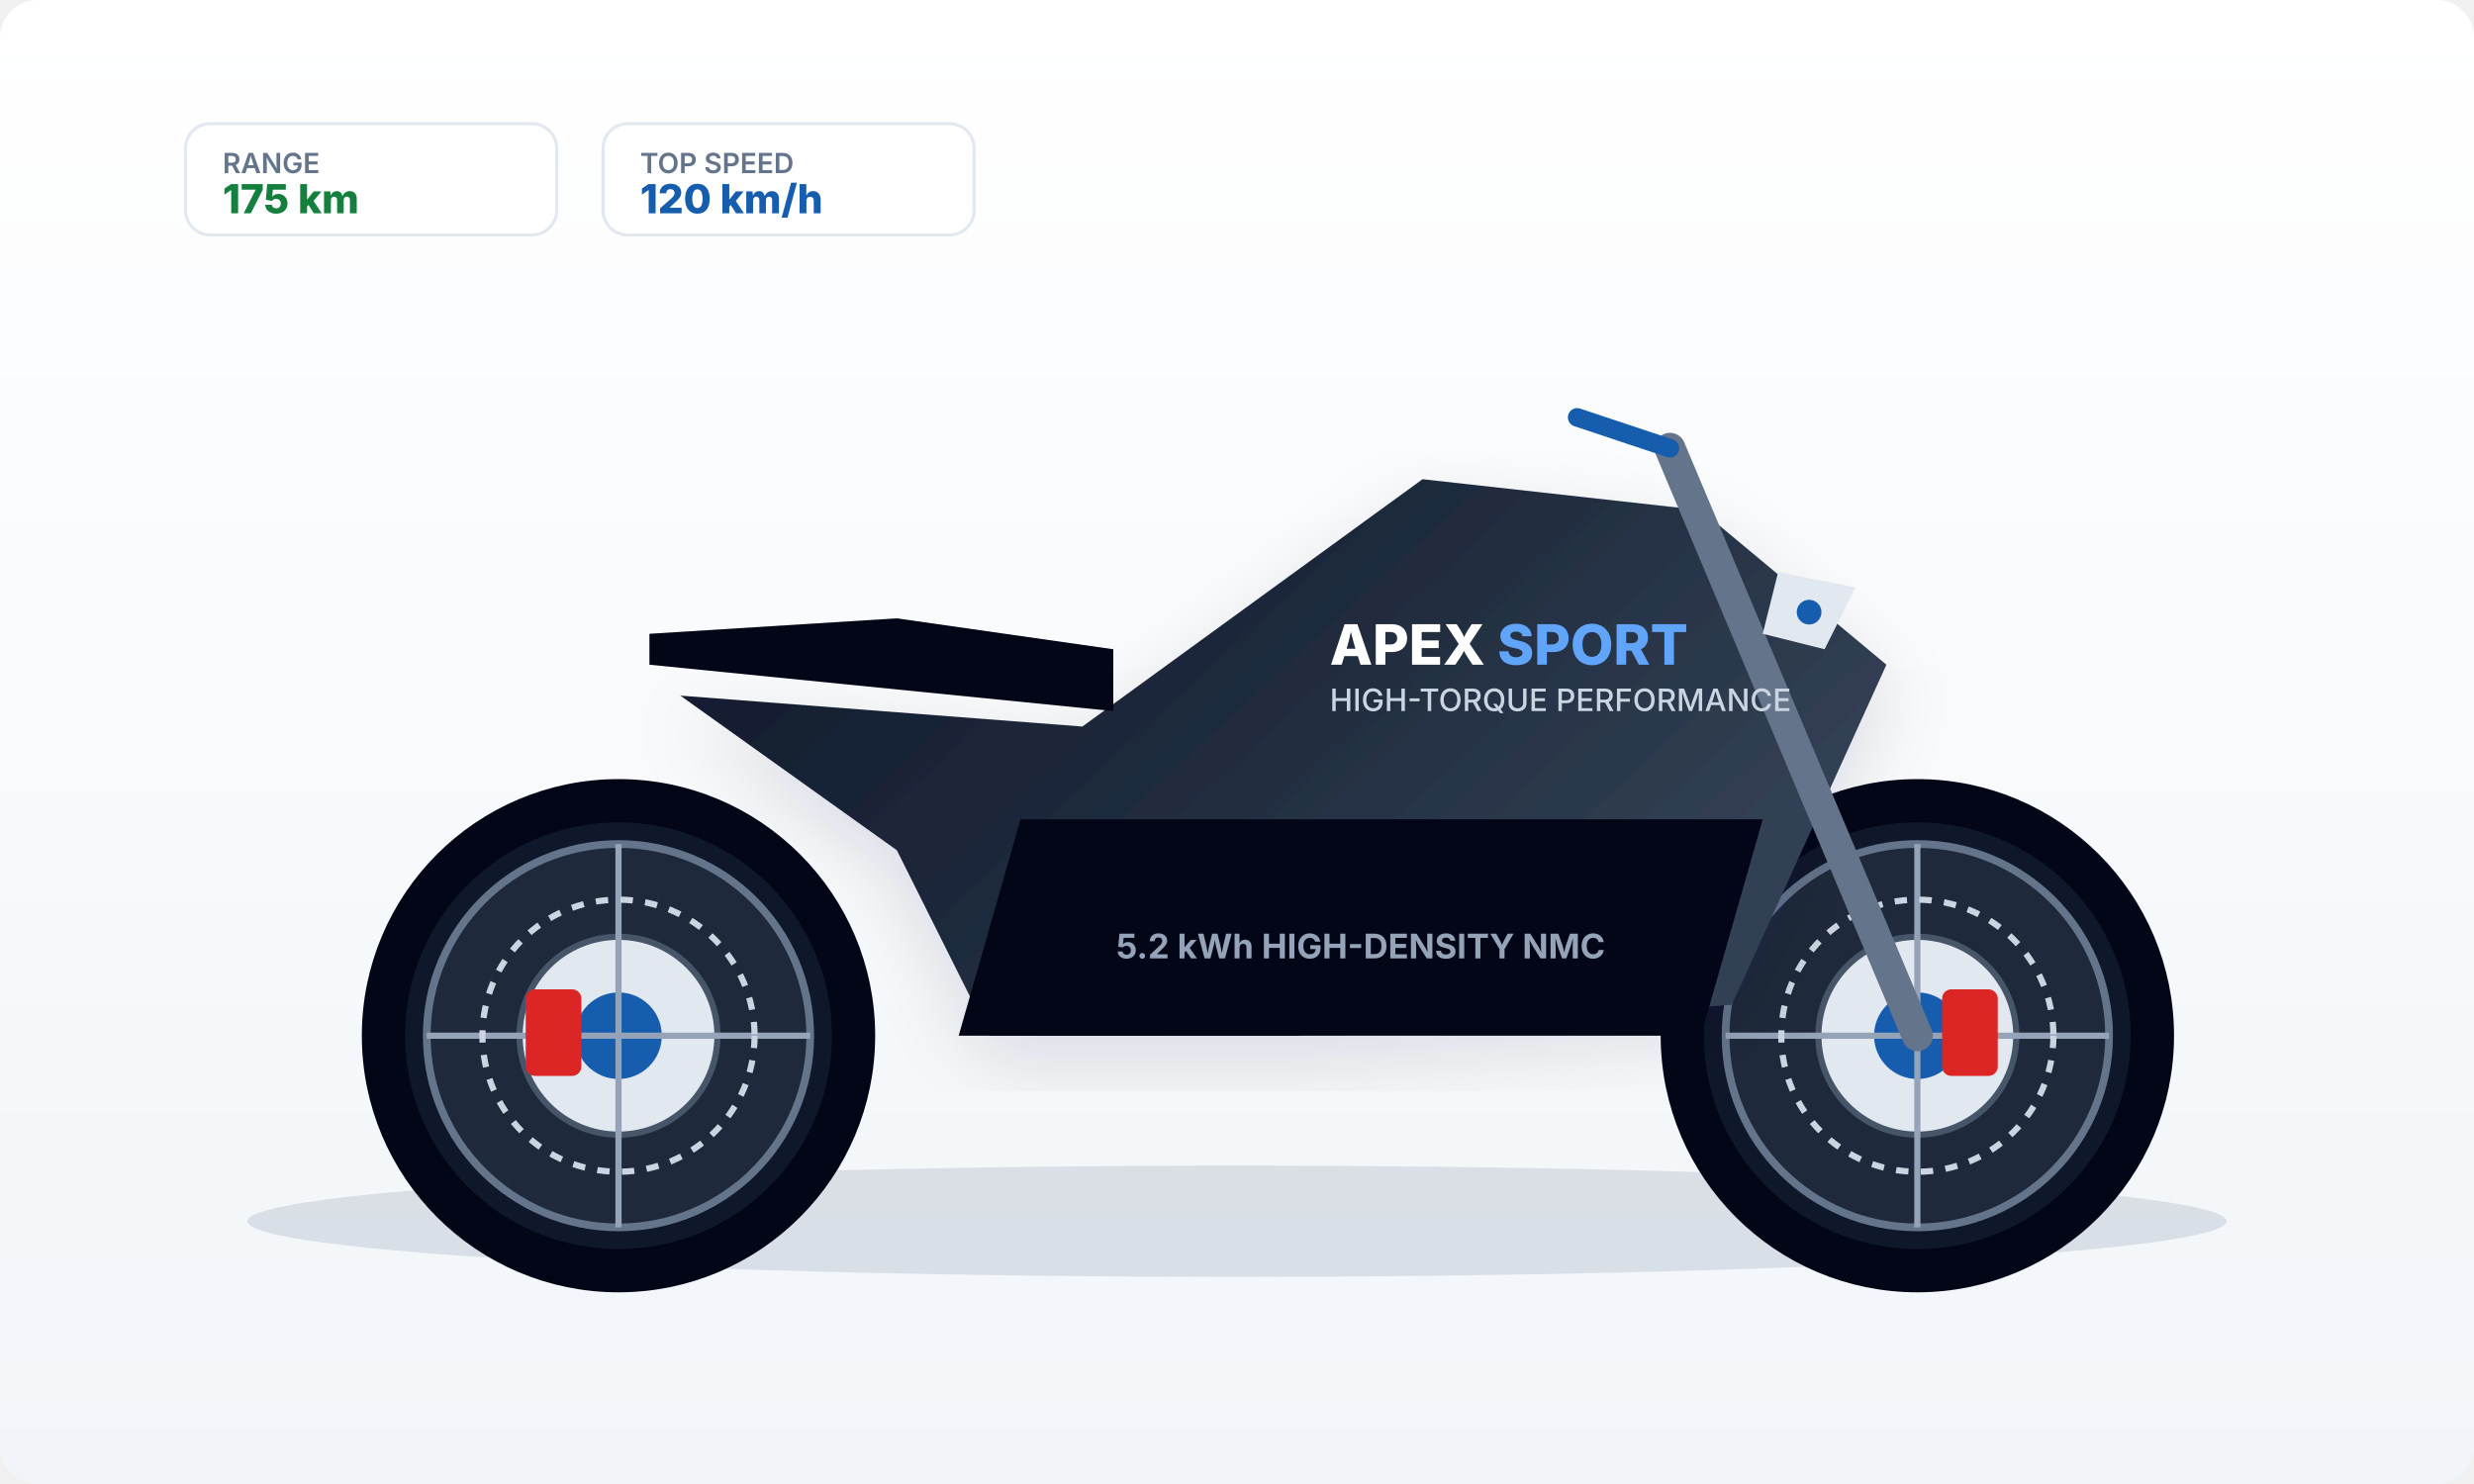
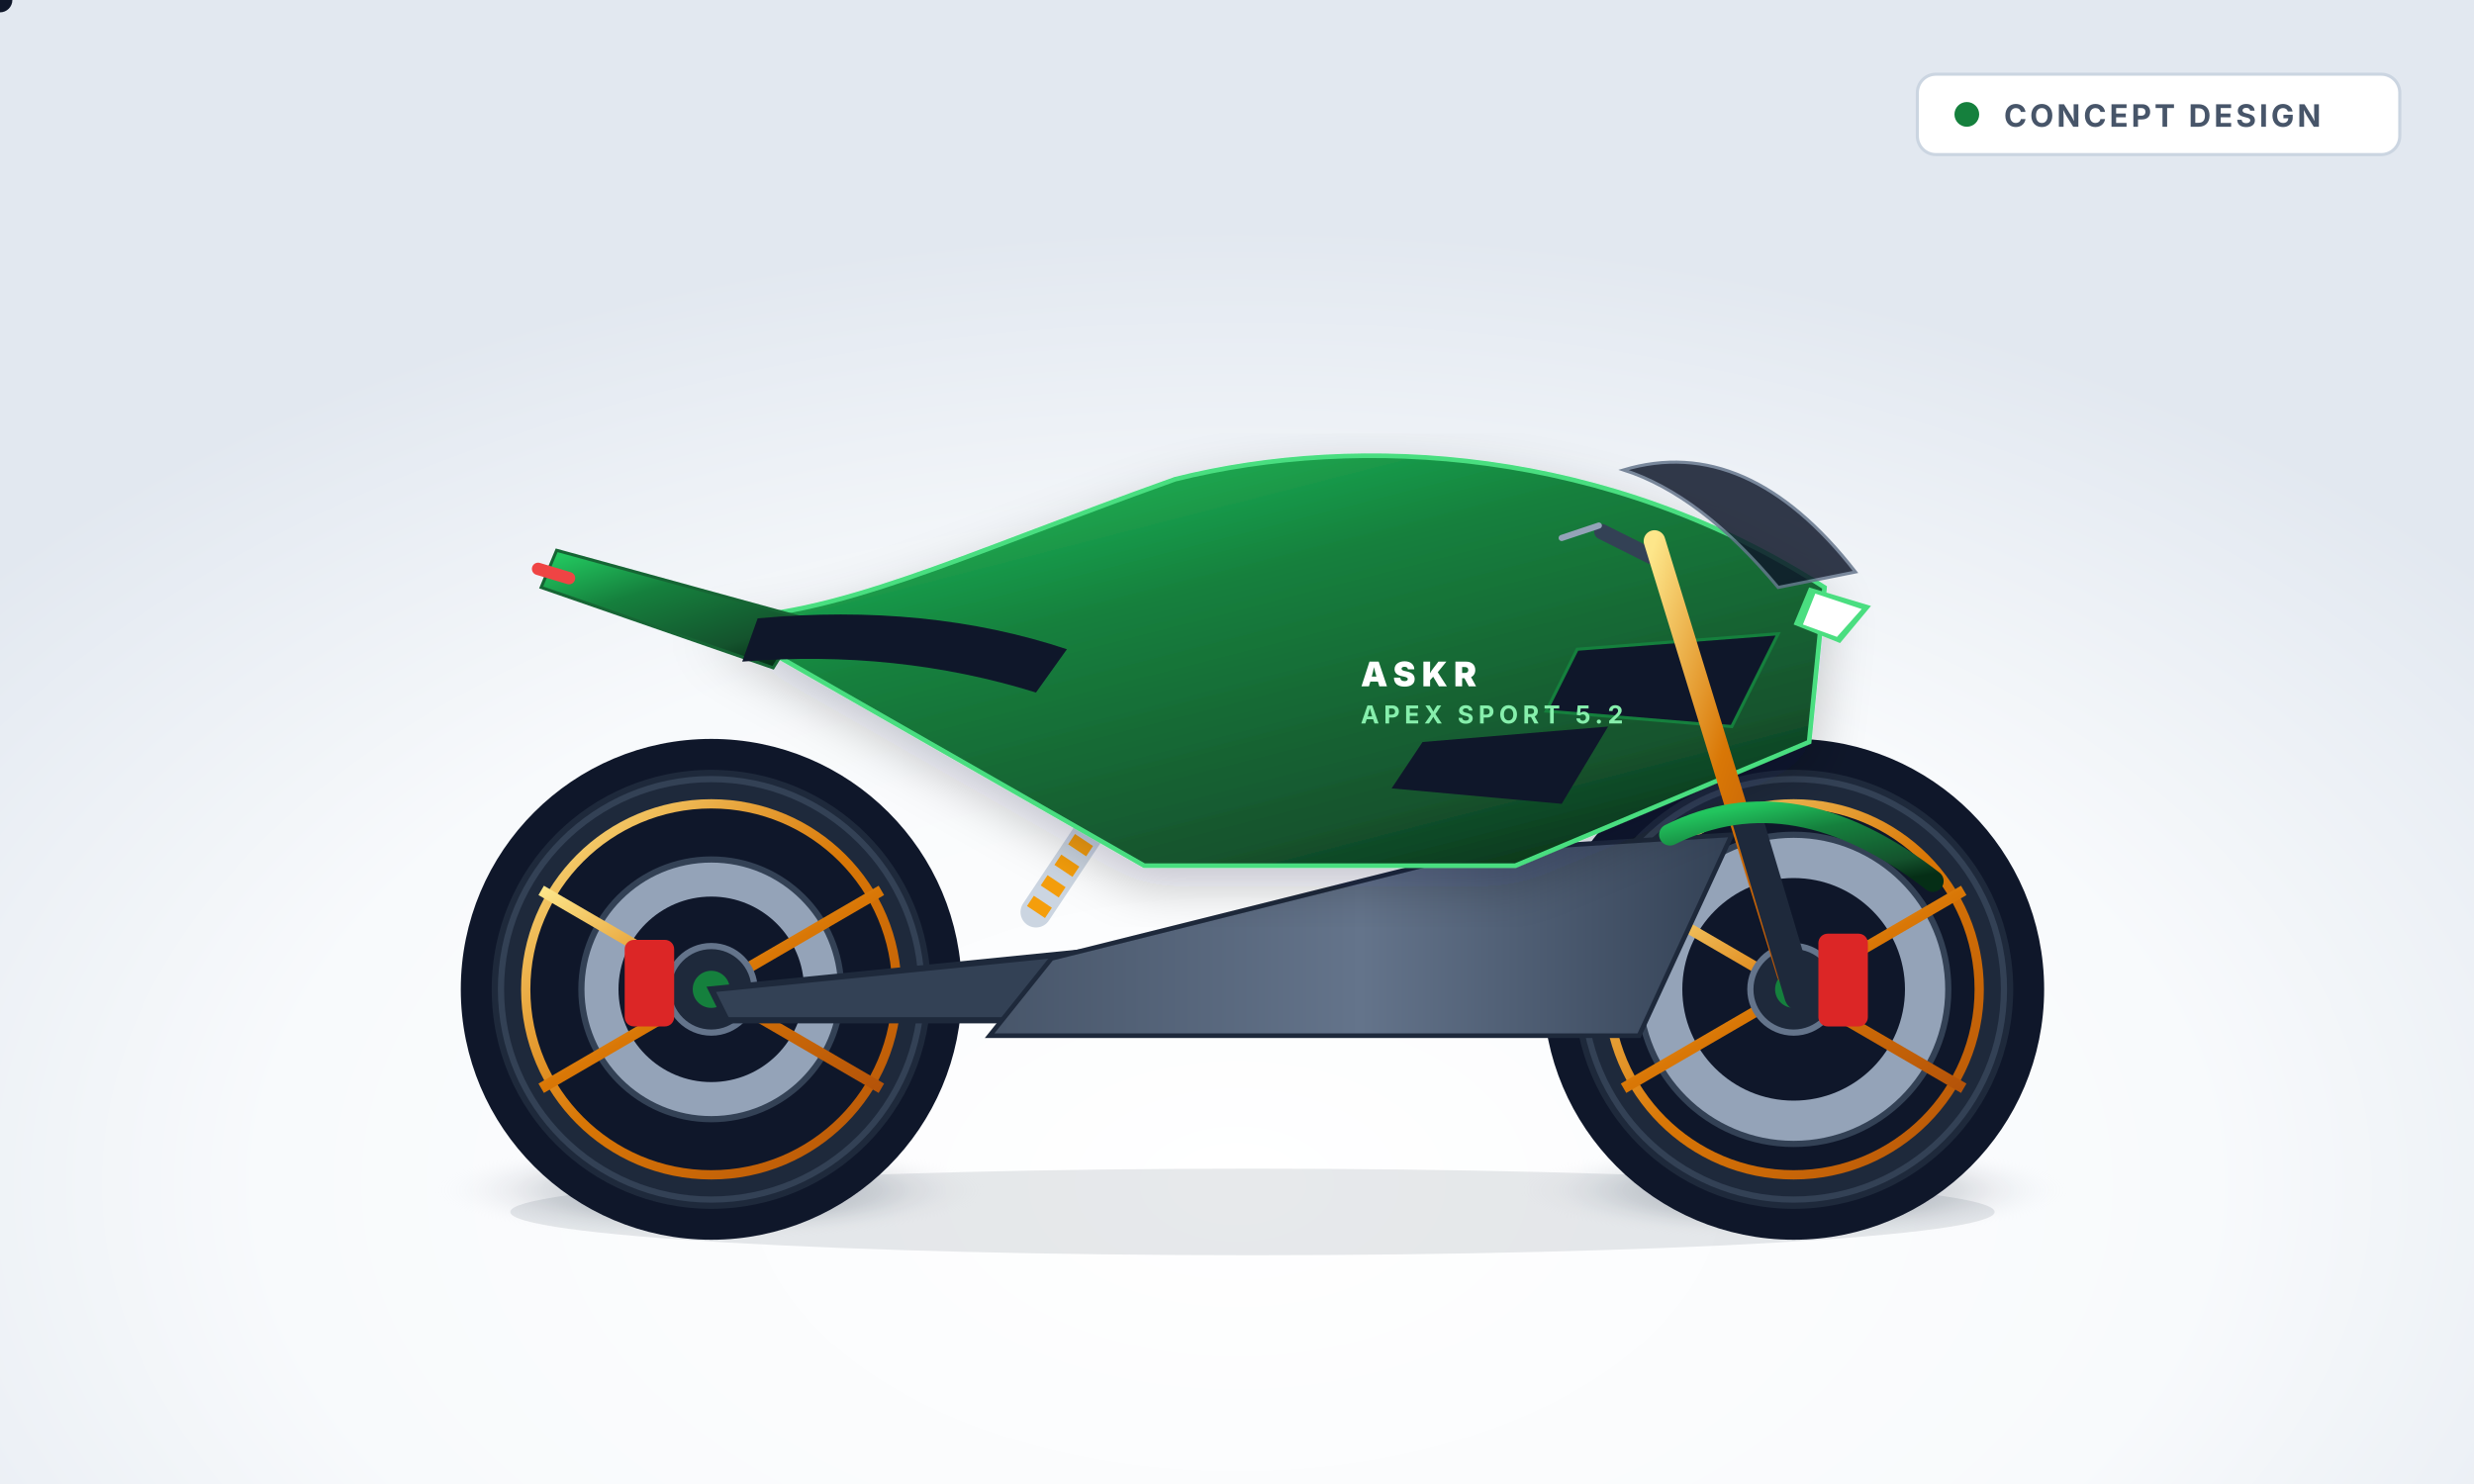
<svg xmlns="http://www.w3.org/2000/svg" viewBox="0 0 800 480" width="100%" height="100%">
  <defs>
-     <linearGradient id="studioBg3" x1="0%" y1="0%" x2="0%" y2="100%">
+     <radialGradient id="studioFloorSport" cx="50%" cy="80%" r="65%">
      <stop offset="0%" stop-color="#FFFFFF" />
-       <stop offset="100%" stop-color="#F1F5F9" />
+       <stop offset="60%" stop-color="#F8FAFC" />
+       <stop offset="100%" stop-color="#E2E8F0" />
+     </radialGradient>
+     <radialGradient id="tireShadowSport" cx="50%" cy="50%" r="50%">
+       <stop offset="0%" stop-color="#0F172A" stop-opacity="0.35" />
+       <stop offset="60%" stop-color="#334155" stop-opacity="0.15" />
+       <stop offset="100%" stop-color="#F8FAFC" stop-opacity="0" />
+     </radialGradient>
+     <linearGradient id="racingGreen" x1="15%" y1="0%" x2="85%" y2="100%">
+       <stop offset="0%" stop-color="#22C55E" />
+       <stop offset="35%" stop-color="#15803D" />
+       <stop offset="80%" stop-color="#14532D" />
+       <stop offset="100%" stop-color="#052E16" />
    </linearGradient>
-     <linearGradient id="bodySlate" x1="0%" y1="0%" x2="100%" y2="50%">
-       <stop offset="0%" stop-color="#0F172A" />
-       <stop offset="50%" stop-color="#1E293B" />
+     <linearGradient id="titaniumGray" x1="0%" y1="0%" x2="100%" y2="0%">
+       <stop offset="0%" stop-color="#475569" />
+       <stop offset="50%" stop-color="#64748B" />
      <stop offset="100%" stop-color="#334155" />
    </linearGradient>
-     <filter id="softShadow3" x="-10%" y="-10%" width="120%" height="120%">
-       <feDropShadow dx="0" dy="8" stdDeviation="12" flood-color="#0F172A" flood-opacity="0.12" />
+     <linearGradient id="goldRim" x1="0%" y1="0%" x2="100%" y2="100%">
+       <stop offset="0%" stop-color="#FDE68A" />
+       <stop offset="50%" stop-color="#D97706" />
+       <stop offset="100%" stop-color="#B45309" />
+     </linearGradient>
+     <filter id="sportShadow" x="-10%" y="-10%" width="125%" height="125%">
+       <feDropShadow dx="0" dy="6" stdDeviation="8" flood-color="#0F172A" flood-opacity="0.22" />
    </filter>
  </defs>
-   <rect width="800" height="480" fill="url(#studioBg3)" rx="12" />
-   <ellipse cx="400" cy="395" rx="320" ry="18" fill="#64748B" opacity="0.18" />
-   <g id="rearWheel">
-     <circle cx="200" cy="335" r="76" fill="#0F172A" stroke="#020617" stroke-width="14" />
-     <circle cx="200" cy="335" r="62" fill="#1E293B" stroke="#64748B" stroke-width="2.5" />
-     <circle cx="200" cy="335" r="32" fill="#E2E8F0" stroke="#475569" stroke-width="2" />
-     <circle cx="200" cy="335" r="14" fill="#165DAD" />
-     <line x1="200" y1="273" x2="200" y2="397" stroke="#94A3B8" stroke-width="2" />
-     <line x1="138" y1="335" x2="262" y2="335" stroke="#94A3B8" stroke-width="2" />
-     <circle cx="200" cy="335" r="44" fill="none" stroke="#CBD5E1" stroke-width="2" stroke-dasharray="4,4" />
-     <rect x="170" y="320" width="18" height="28" rx="3" fill="#DC2626" />
+   <rect width="800" height="480" fill="url(#studioFloorSport)" />
+   <g transform="translate(620, 24)">
+     <rect width="156" height="26" rx="6" fill="#FFFFFF" stroke="#CBD5E1" stroke-width="1" />
+     <circle cx="16" cy="13" r="4" fill="#15803D" />
+     <text x="28" y="17" fill="#475569" font-size="10" font-weight="700" letter-spacing="1" font-family="Inter, sans-serif">CONCEPT DESIGN</text>
  </g>
-   <g id="frontWheel">
-     <circle cx="620" cy="335" r="76" fill="#0F172A" stroke="#020617" stroke-width="14" />
-     <circle cx="620" cy="335" r="62" fill="#1E293B" stroke="#64748B" stroke-width="2.5" />
-     <circle cx="620" cy="335" r="32" fill="#E2E8F0" stroke="#475569" stroke-width="2" />
-     <circle cx="620" cy="335" r="14" fill="#165DAD" />
-     <line x1="620" y1="273" x2="620" y2="397" stroke="#94A3B8" stroke-width="2" />
-     <line x1="558" y1="335" x2="682" y2="335" stroke="#94A3B8" stroke-width="2" />
-     <circle cx="620" cy="335" r="44" fill="none" stroke="#CBD5E1" stroke-width="2" stroke-dasharray="4,4" />
-     <rect x="628" y="320" width="18" height="28" rx="3" fill="#DC2626" />
+   <ellipse cx="230" cy="385" rx="90" ry="16" fill="url(#tireShadowSport)" />
+   <ellipse cx="580" cy="385" rx="90" ry="16" fill="url(#tireShadowSport)" />
+   <ellipse cx="405" cy="392" rx="240" ry="14" fill="#334155" opacity="0.12" />
+   <g id="rear-wheel">
+     <circle cx="230" cy="320" r="76" fill="#1E293B" stroke="#0F172A" stroke-width="10" />
+     <circle cx="230" cy="320" r="68" fill="none" stroke="#334155" stroke-width="2" />
+     <circle cx="230" cy="320" r="60" fill="#0F172A" stroke="url(#goldRim)" stroke-width="3" />
+     <circle cx="230" cy="320" r="42" fill="#94A3B8" stroke="#334155" stroke-width="2" />
+     <circle cx="230" cy="320" r="30" fill="#0F172A" />
+     <line x1="230" y1="262" x2="230" y2="378" stroke="url(#goldRim)" stroke-width="3.5" />
+     <line x1="175" y1="288" x2="285" y2="352" stroke="url(#goldRim)" stroke-width="3.5" />
+     <line x1="175" y1="352" x2="285" y2="288" stroke="url(#goldRim)" stroke-width="3.5" />
+     <circle cx="230" cy="320" r="14" fill="#1E293B" stroke="#64748B" stroke-width="2" />
+     <circle cx="230" cy="320" r="6" fill="#15803D" />
+     <rect x="202" y="304" width="16" height="28" rx="3" fill="#DC2626" />
  </g>
-   <path d="M 220 225 L 350 235 L 460 155 L 550 165 L 610 215 L 560 325 L 420 335 L 320 335 L 290 275 Z" fill="url(#bodySlate)" filter="url(#softShadow3)" />
-   <polygon points="310,335 550,335 570,265 330,265" fill="#020617" />
-   <text x="440" y="310" fill="#94A3B8" font-size="11" font-weight="700" text-anchor="middle" font-family="Inter, sans-serif">5.2 kWh HIGH-DENSITY NMC</text>
-   <path d="M 210 215 L 310 225 L 360 230 L 360 210 L 290 200 L 210 205 Z" fill="#020617" />
-   <line x1="620" y1="335" x2="540" y2="145" stroke="#64748B" stroke-width="10" stroke-linecap="round" />
-   <line x1="540" y1="145" x2="510" y2="135" stroke="#165DAD" stroke-width="6" stroke-linecap="round" />
-   <polygon points="575,185 600,190 590,210 570,205" fill="#E2E8F0" />
-   <circle cx="585" cy="198" r="4" fill="#165DAD" />
-   <text x="430" y="215" fill="#FFFFFF" font-size="18" font-weight="800" font-family="Inter, sans-serif">APEX <tspan fill="#60A5FA">SPORT</tspan>
-   </text>
-   <text x="430" y="230" fill="#CBD5E1" font-size="10" font-weight="500" font-family="Inter, sans-serif">HIGH-TORQUE PERFORMANCE</text>
-   <g transform="translate(60, 40)">
-     <rect width="120" height="36" rx="8" fill="#FFFFFF" stroke="#E2E8F0" />
-     <text x="12" y="16" fill="#64748B" font-size="9" font-weight="600" font-family="Inter, sans-serif">RANGE</text>
-     <text x="12" y="29" fill="#15803D" font-size="13" font-weight="800" font-family="Inter, sans-serif">175 km</text>
+   <g id="front-wheel">
+     <circle cx="580" cy="320" r="76" fill="#1E293B" stroke="#0F172A" stroke-width="10" />
+     <circle cx="580" cy="320" r="68" fill="none" stroke="#334155" stroke-width="2" />
+     <circle cx="580" cy="320" r="60" fill="#0F172A" stroke="url(#goldRim)" stroke-width="3" />
+     <circle cx="580" cy="320" r="50" fill="#94A3B8" stroke="#334155" stroke-width="2" />
+     <circle cx="580" cy="320" r="36" fill="#0F172A" />
+     <line x1="580" y1="262" x2="580" y2="378" stroke="url(#goldRim)" stroke-width="3.5" />
+     <line x1="525" y1="288" x2="635" y2="352" stroke="url(#goldRim)" stroke-width="3.5" />
+     <line x1="525" y1="352" x2="635" y2="288" stroke="url(#goldRim)" stroke-width="3.5" />
+     <circle cx="580" cy="320" r="14" fill="#1E293B" stroke="#64748B" stroke-width="2" />
+     <circle cx="580" cy="320" r="6" fill="#15803D" />
+     <rect x="588" y="302" width="16" height="30" rx="3" fill="#DC2626" />
  </g>
-   <g transform="translate(195, 40)">
-     <rect width="120" height="36" rx="8" fill="#FFFFFF" stroke="#E2E8F0" />
-     <text x="12" y="16" fill="#64748B" font-size="9" font-weight="600" font-family="Inter, sans-serif">TOP SPEED</text>
-     <text x="12" y="29" fill="#165DAD" font-size="13" font-weight="800" font-family="Inter, sans-serif">120 km/h</text>
-   </g>
+   <path d="M 230 320 L 380 305 L 375 330 L 235 330 Z" fill="#334155" stroke="#1E293B" stroke-width="2" />
+   <line x1="335" y1="295" x2="365" y2="250" stroke="#CBD5E1" stroke-width="10" stroke-linecap="round" />
+   <line x1="335" y1="295" x2="365" y2="250" stroke="#F59E0B" stroke-width="7" stroke-dasharray="4,4" />
+   <path d="M 320 335 L 530 335 L 560 270 L 480 275 L 340 310 Z" fill="url(#titaniumGray)" stroke="#1E293B" stroke-width="1.5" />
+   <path d="M 230 200 C 270 200, 310 180, 380 155 C 440 140, 520 145, 590 190 L 585 240 L 490 280 L 370 280 L 300 240 Z" fill="url(#racingGreen)" filter="url(#sportShadow)" stroke="#4ADE80" stroke-width="1.5" />
+   <polygon points="510,210 575,205 560,235 500,230" fill="#0F172A" stroke="#15803D" stroke-width="1" />
+   <polygon points="460,240 520,235 505,260 450,255" fill="#0F172A" />
+   <text x="440" y="222" fill="#FFFFFF" font-size="11" font-weight="900" letter-spacing="2" font-family="Inter, sans-serif">ASKR</text>
+   <text x="440" y="234" fill="#86EFAC" font-size="8" font-weight="700" letter-spacing="1.5" font-family="Inter, sans-serif">APEX SPORT 5.2</text>
+   <path d="M 525 152 Q 565 140 600 185 L 575 190 Q 550 160 525 152 Z" fill="#0F172A" opacity="0.85" stroke="#64748B" stroke-width="1" />
+   <line x1="518" y1="172" x2="538" y2="182" stroke="#334155" stroke-width="5" stroke-linecap="round" />
+   <circle x="516" y="171" r="4" fill="#0F172A" />
+   <path d="M 517 170 L 505 174" stroke="#94A3B8" stroke-width="2" stroke-linecap="round" />
+   <polygon points="585,190 605,196 595,208 580,202" fill="#4ADE80" />
+   <polygon points="587,192 602,197 594,206 583,202" fill="#FFFFFF" />
+   <path d="M 180 178 L 260 200 L 250 216 L 175 190 Z" fill="url(#racingGreen)" stroke="#166534" stroke-width="1" />
+   <line x1="174" y1="184" x2="184" y2="187" stroke="#EF4444" stroke-width="4" stroke-linecap="round" />
+   <path d="M 245 200 Q 300 195 345 210 L 335 224 Q 290 210 240 214 Z" fill="#0F172A" />
+   <line x1="535" y1="175" x2="578" y2="315" stroke="url(#goldRim)" stroke-width="7" stroke-linecap="round" />
+   <line x1="565" y1="265" x2="582" y2="322" stroke="#1E293B" stroke-width="10" stroke-linecap="round" />
+   <path d="M 540 270 Q 580 250 625 285" fill="none" stroke="url(#racingGreen)" stroke-width="7" stroke-linecap="round" />
</svg>
